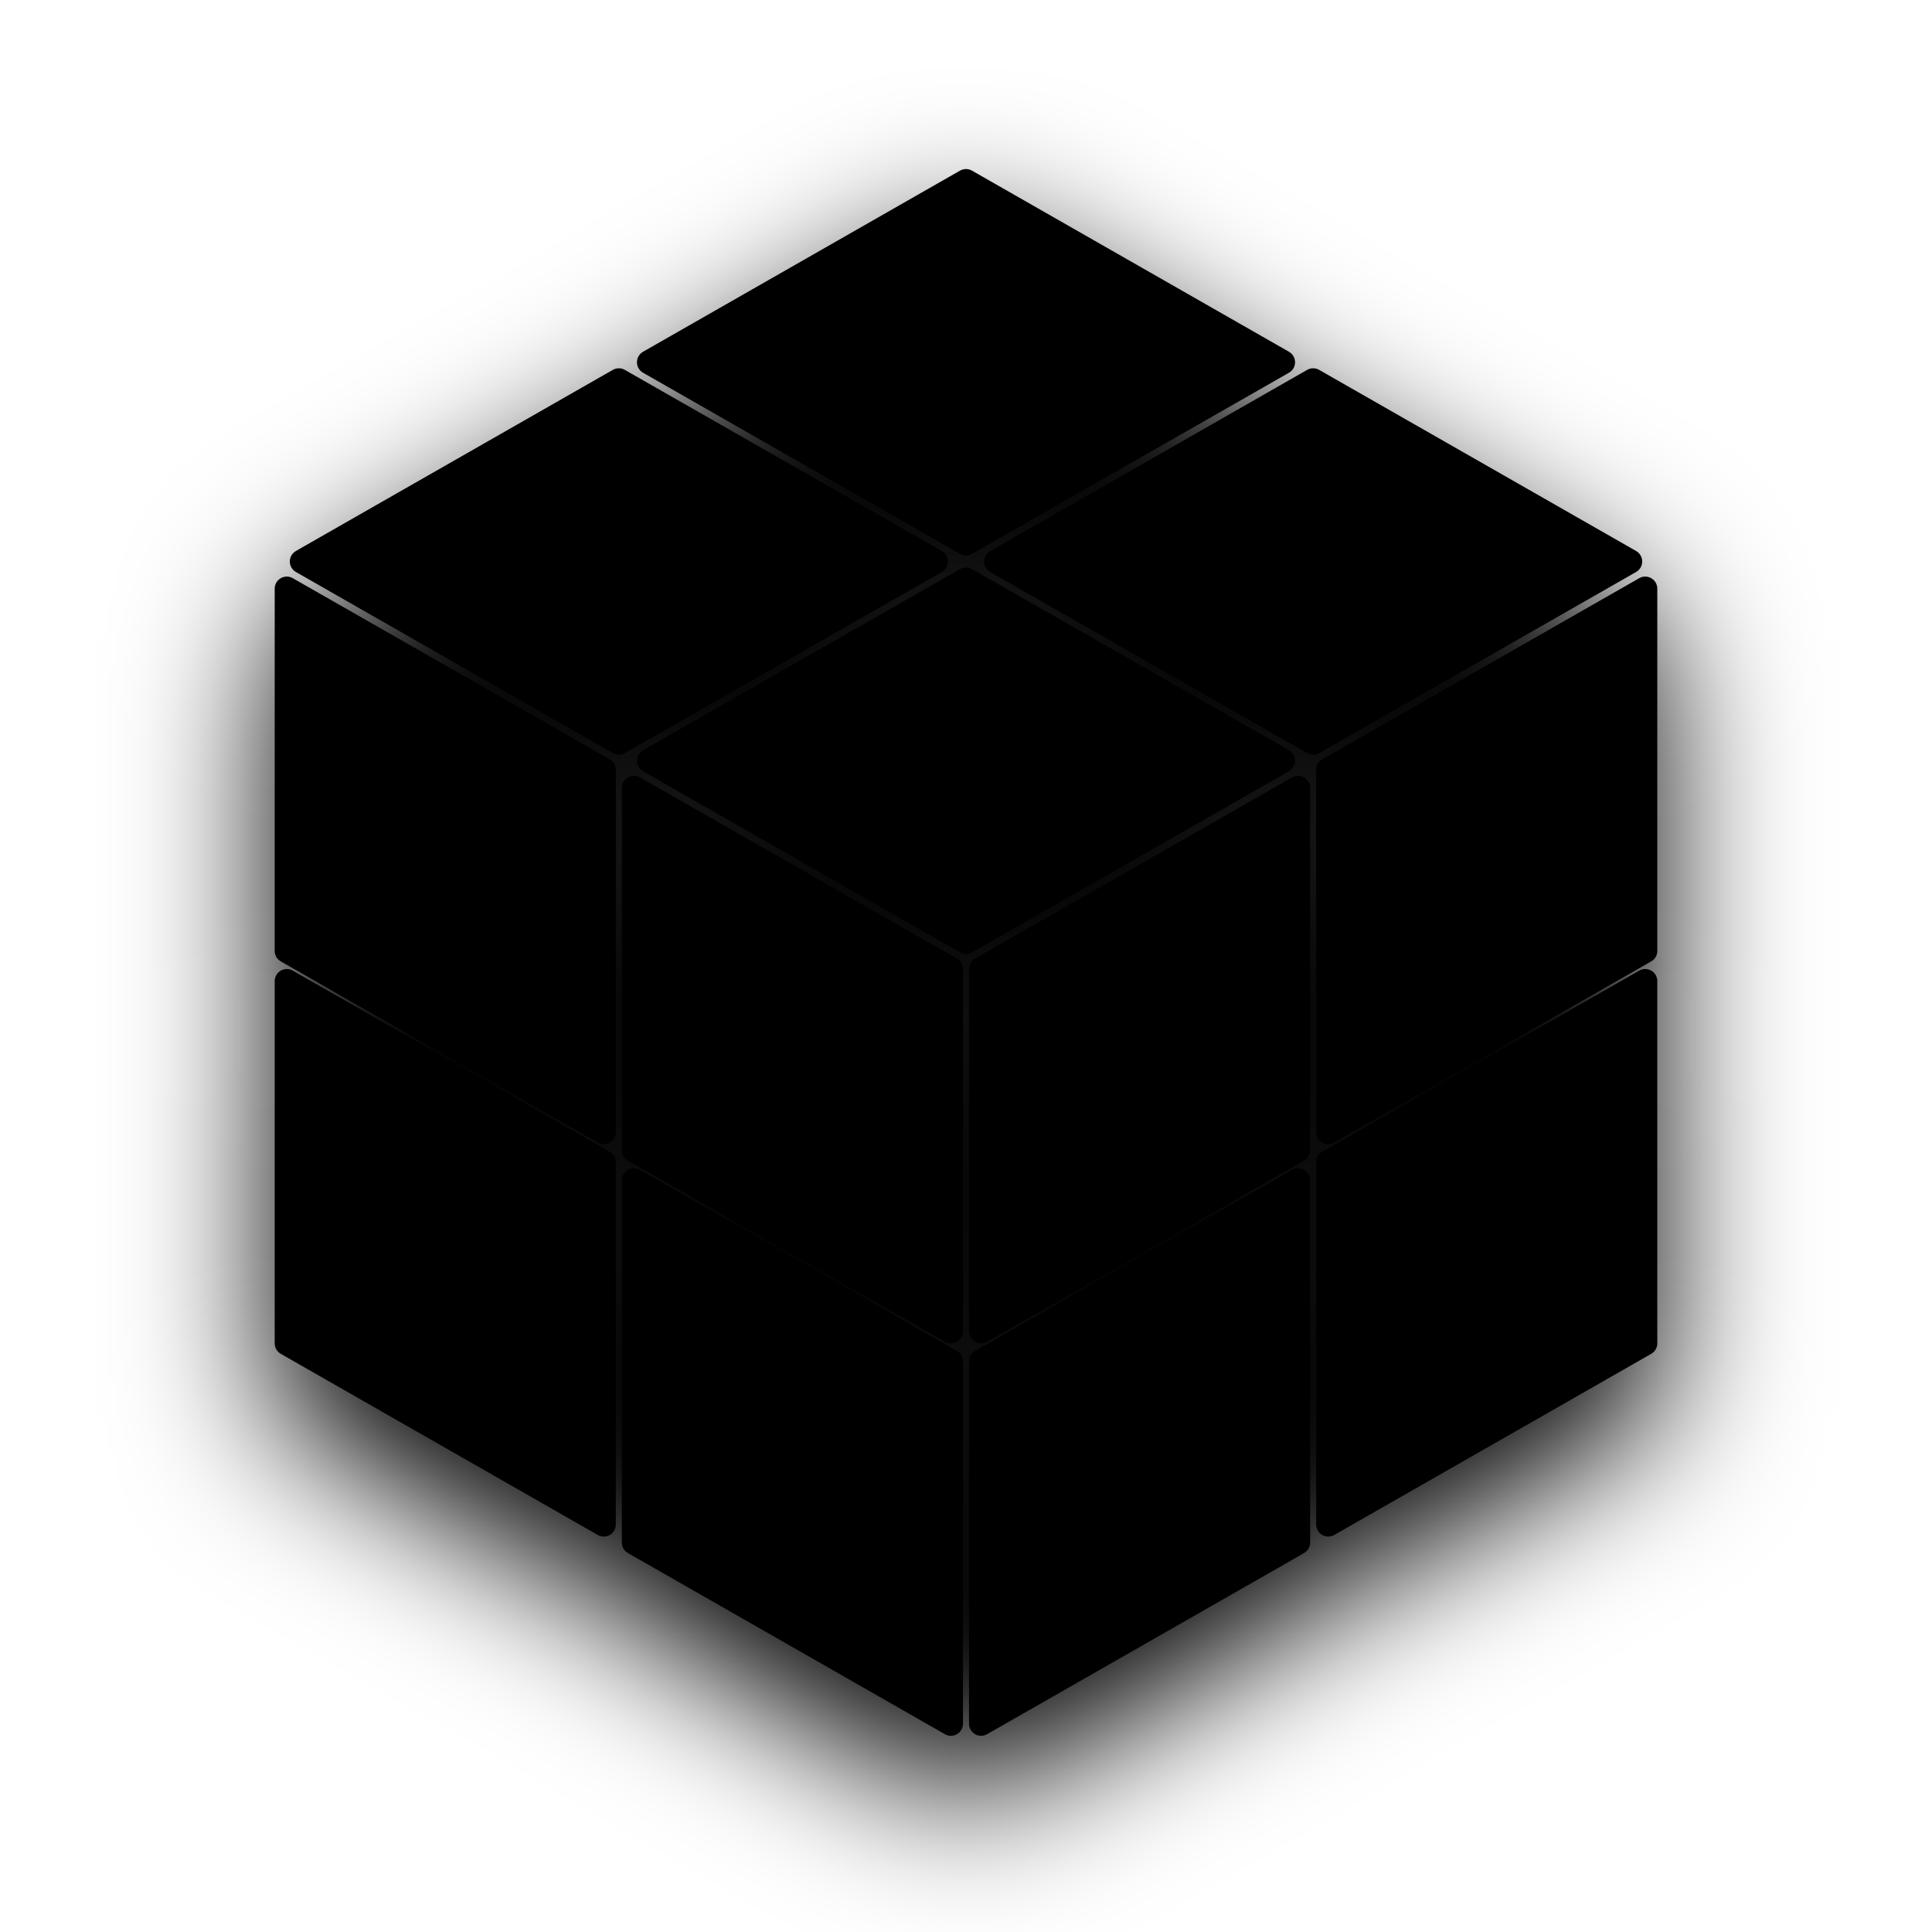
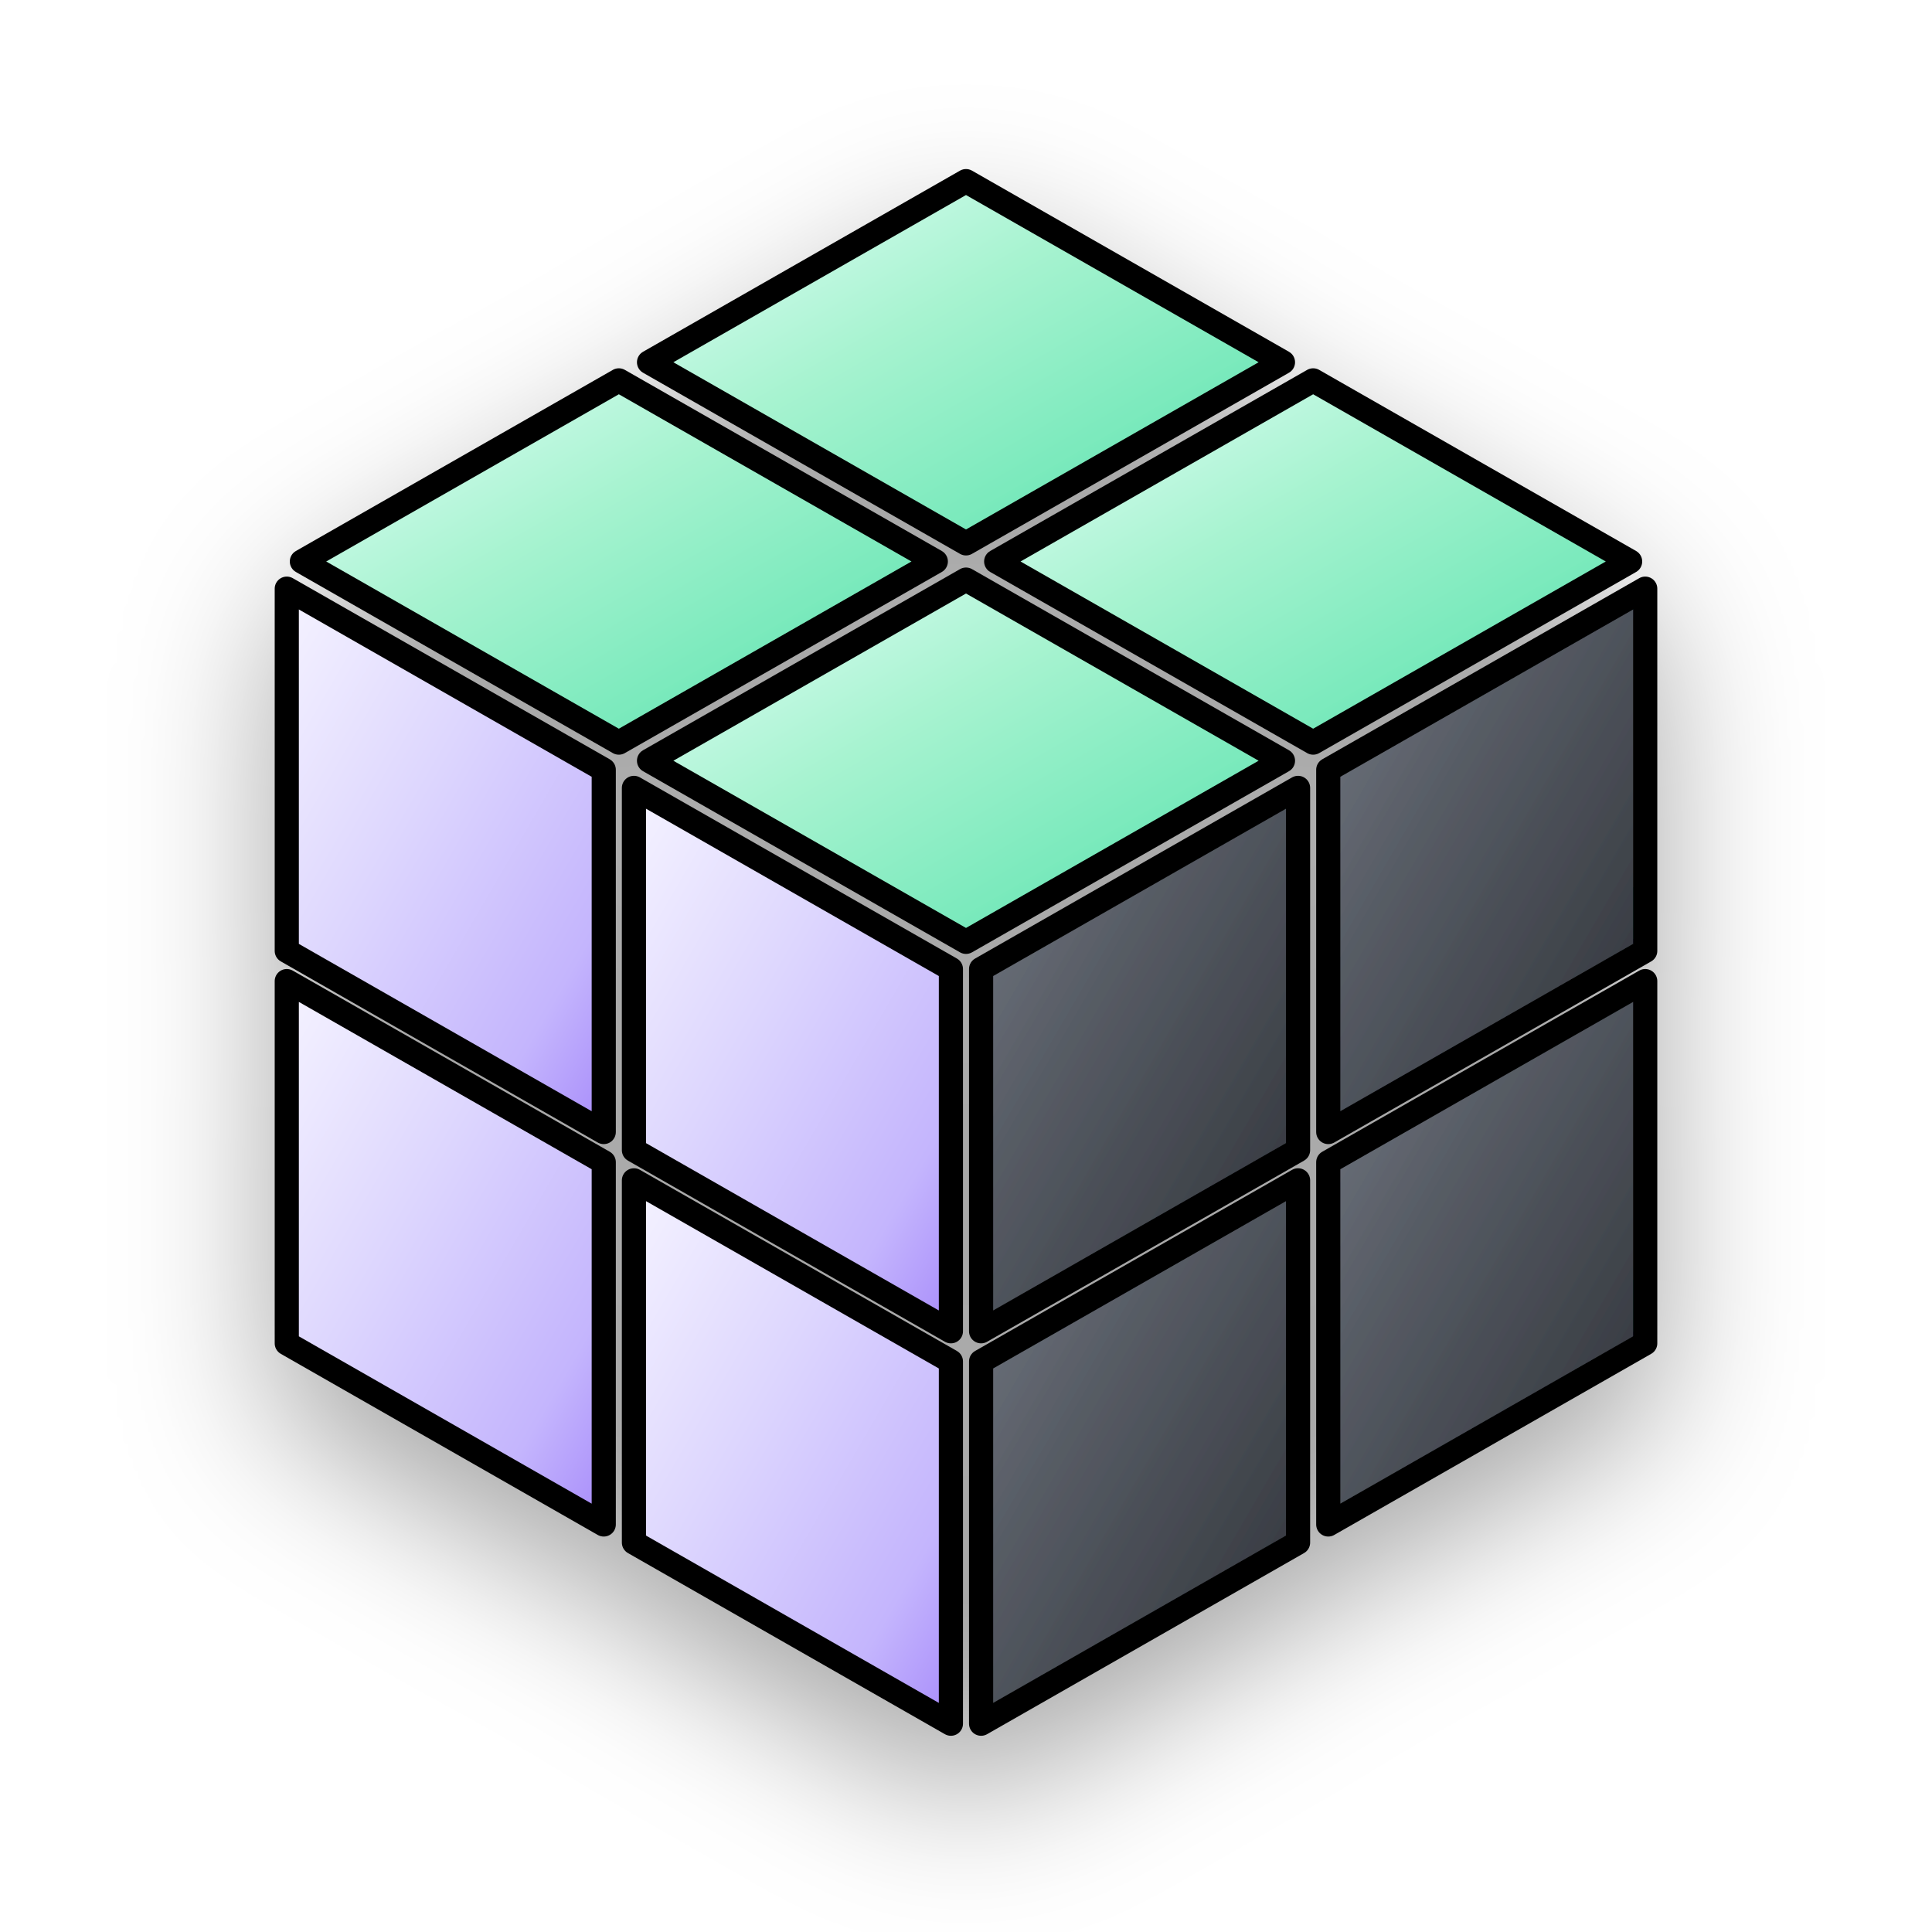
<svg xmlns="http://www.w3.org/2000/svg" width="256" height="256" viewBox="0 0 64 64" fill="none">
  <defs>
    <linearGradient id="faceTopMint" x1="0%" y1="0%" x2="100%" y2="100%">
-       <stop offset="0%" stopColor="#E6FFFA" />
-       <stop offset="40%" stopColor="#A7F3D0" />
-       <stop offset="80%" stopColor="#6EE7B7" />
-       <stop offset="100%" stopColor="#34D399" />
+       <stop offset="0%" stop-color="#E6FFFA" />
+       <stop offset="40%" stop-color="#A7F3D0" />
+       <stop offset="80%" stop-color="#6EE7B7" />
+       <stop offset="100%" stop-color="#34D399" />
    </linearGradient>
    <linearGradient id="faceLeftLavender" x1="0%" y1="0%" x2="100%" y2="100%">
-       <stop offset="0%" stopColor="#F5F3FF" />
-       <stop offset="40%" stopColor="#DDD6FE" />
-       <stop offset="80%" stopColor="#C4B5FD" />
-       <stop offset="100%" stopColor="#A78BFA" />
+       <stop offset="0%" stop-color="#F5F3FF" />
+       <stop offset="40%" stop-color="#DDD6FE" />
+       <stop offset="80%" stop-color="#C4B5FD" />
+       <stop offset="100%" stop-color="#A78BFA" />
    </linearGradient>
    <linearGradient id="faceRightMouseGrey" x1="0%" y1="0%" x2="100%" y2="100%">
-       <stop offset="0%" stopColor="#767B85" />
-       <stop offset="35%" stopColor="#585D66" />
-       <stop offset="75%" stopColor="#3E4249" />
-       <stop offset="100%" stopColor="#2A2D33" />
+       <stop offset="0%" stop-color="#767B85" />
+       <stop offset="35%" stop-color="#585D66" />
+       <stop offset="75%" stop-color="#3E4249" />
+       <stop offset="100%" stop-color="#2A2D33" />
    </linearGradient>
    <filter id="rubikSolvedGlow" x="-20%" y="-20%" width="140%" height="140%">
-       <feDropShadow dx="0" dy="2" stdDeviation="2.5" floodColor="#000000" floodOpacity="0.35" />
+       <feDropShadow dx="0" dy="2" stdDeviation="2.5" flood-color="#000000" flood-opacity="0.35" />
    </filter>
  </defs>
  <g filter="url(#rubikSolvedGlow)">
    <path d="M32 6 L42.5 12 L32 18 L21.5 12 Z" fill="url(#faceTopMint)" stroke="#000000" stroke-width="0.8" stroke-linejoin="round" />
    <path d="M43.5 12.6 L54 18.6 L43.5 24.6 L33 18.6 Z" fill="url(#faceTopMint)" stroke="#000000" stroke-width="0.8" stroke-linejoin="round" />
    <path d="M20.5 12.6 L31 18.6 L20.5 24.6 L10 18.6 Z" fill="url(#faceTopMint)" stroke="#000000" stroke-width="0.8" stroke-linejoin="round" />
    <path d="M32 19.2 L42.5 25.2 L32 31.2 L21.5 25.2 Z" fill="url(#faceTopMint)" stroke="#000000" stroke-width="0.8" stroke-linejoin="round" />
    <path d="M9.5 19.5 L20 25.5 V37.5 L9.5 31.5 Z" fill="url(#faceLeftLavender)" stroke="#000000" stroke-width="0.8" stroke-linejoin="round" />
    <path d="M21 26.1 L31.5 32.1 V44.1 L21 38.1 Z" fill="url(#faceLeftLavender)" stroke="#000000" stroke-width="0.8" stroke-linejoin="round" />
    <path d="M9.5 32.5 L20 38.5 V50.5 L9.5 44.5 Z" fill="url(#faceLeftLavender)" stroke="#000000" stroke-width="0.8" stroke-linejoin="round" />
    <path d="M21 39.1 L31.5 45.1 V57.1 L21 51.1 Z" fill="url(#faceLeftLavender)" stroke="#000000" stroke-width="0.8" stroke-linejoin="round" />
    <path d="M32.5 32.1 L43 26.1 V38.1 L32.5 44.1 Z" fill="url(#faceRightMouseGrey)" stroke="#000000" stroke-width="0.8" stroke-linejoin="round" />
    <path d="M44 25.5 L54.5 19.5 V31.5 L44 37.5 Z" fill="url(#faceRightMouseGrey)" stroke="#000000" stroke-width="0.8" stroke-linejoin="round" />
    <path d="M32.5 45.1 L43 39.1 V51.1 L32.5 57.1 Z" fill="url(#faceRightMouseGrey)" stroke="#000000" stroke-width="0.8" stroke-linejoin="round" />
    <path d="M44 38.5 L54.5 32.5 V44.5 L44 50.5 Z" fill="url(#faceRightMouseGrey)" stroke="#000000" stroke-width="0.8" stroke-linejoin="round" />
  </g>
</svg>
